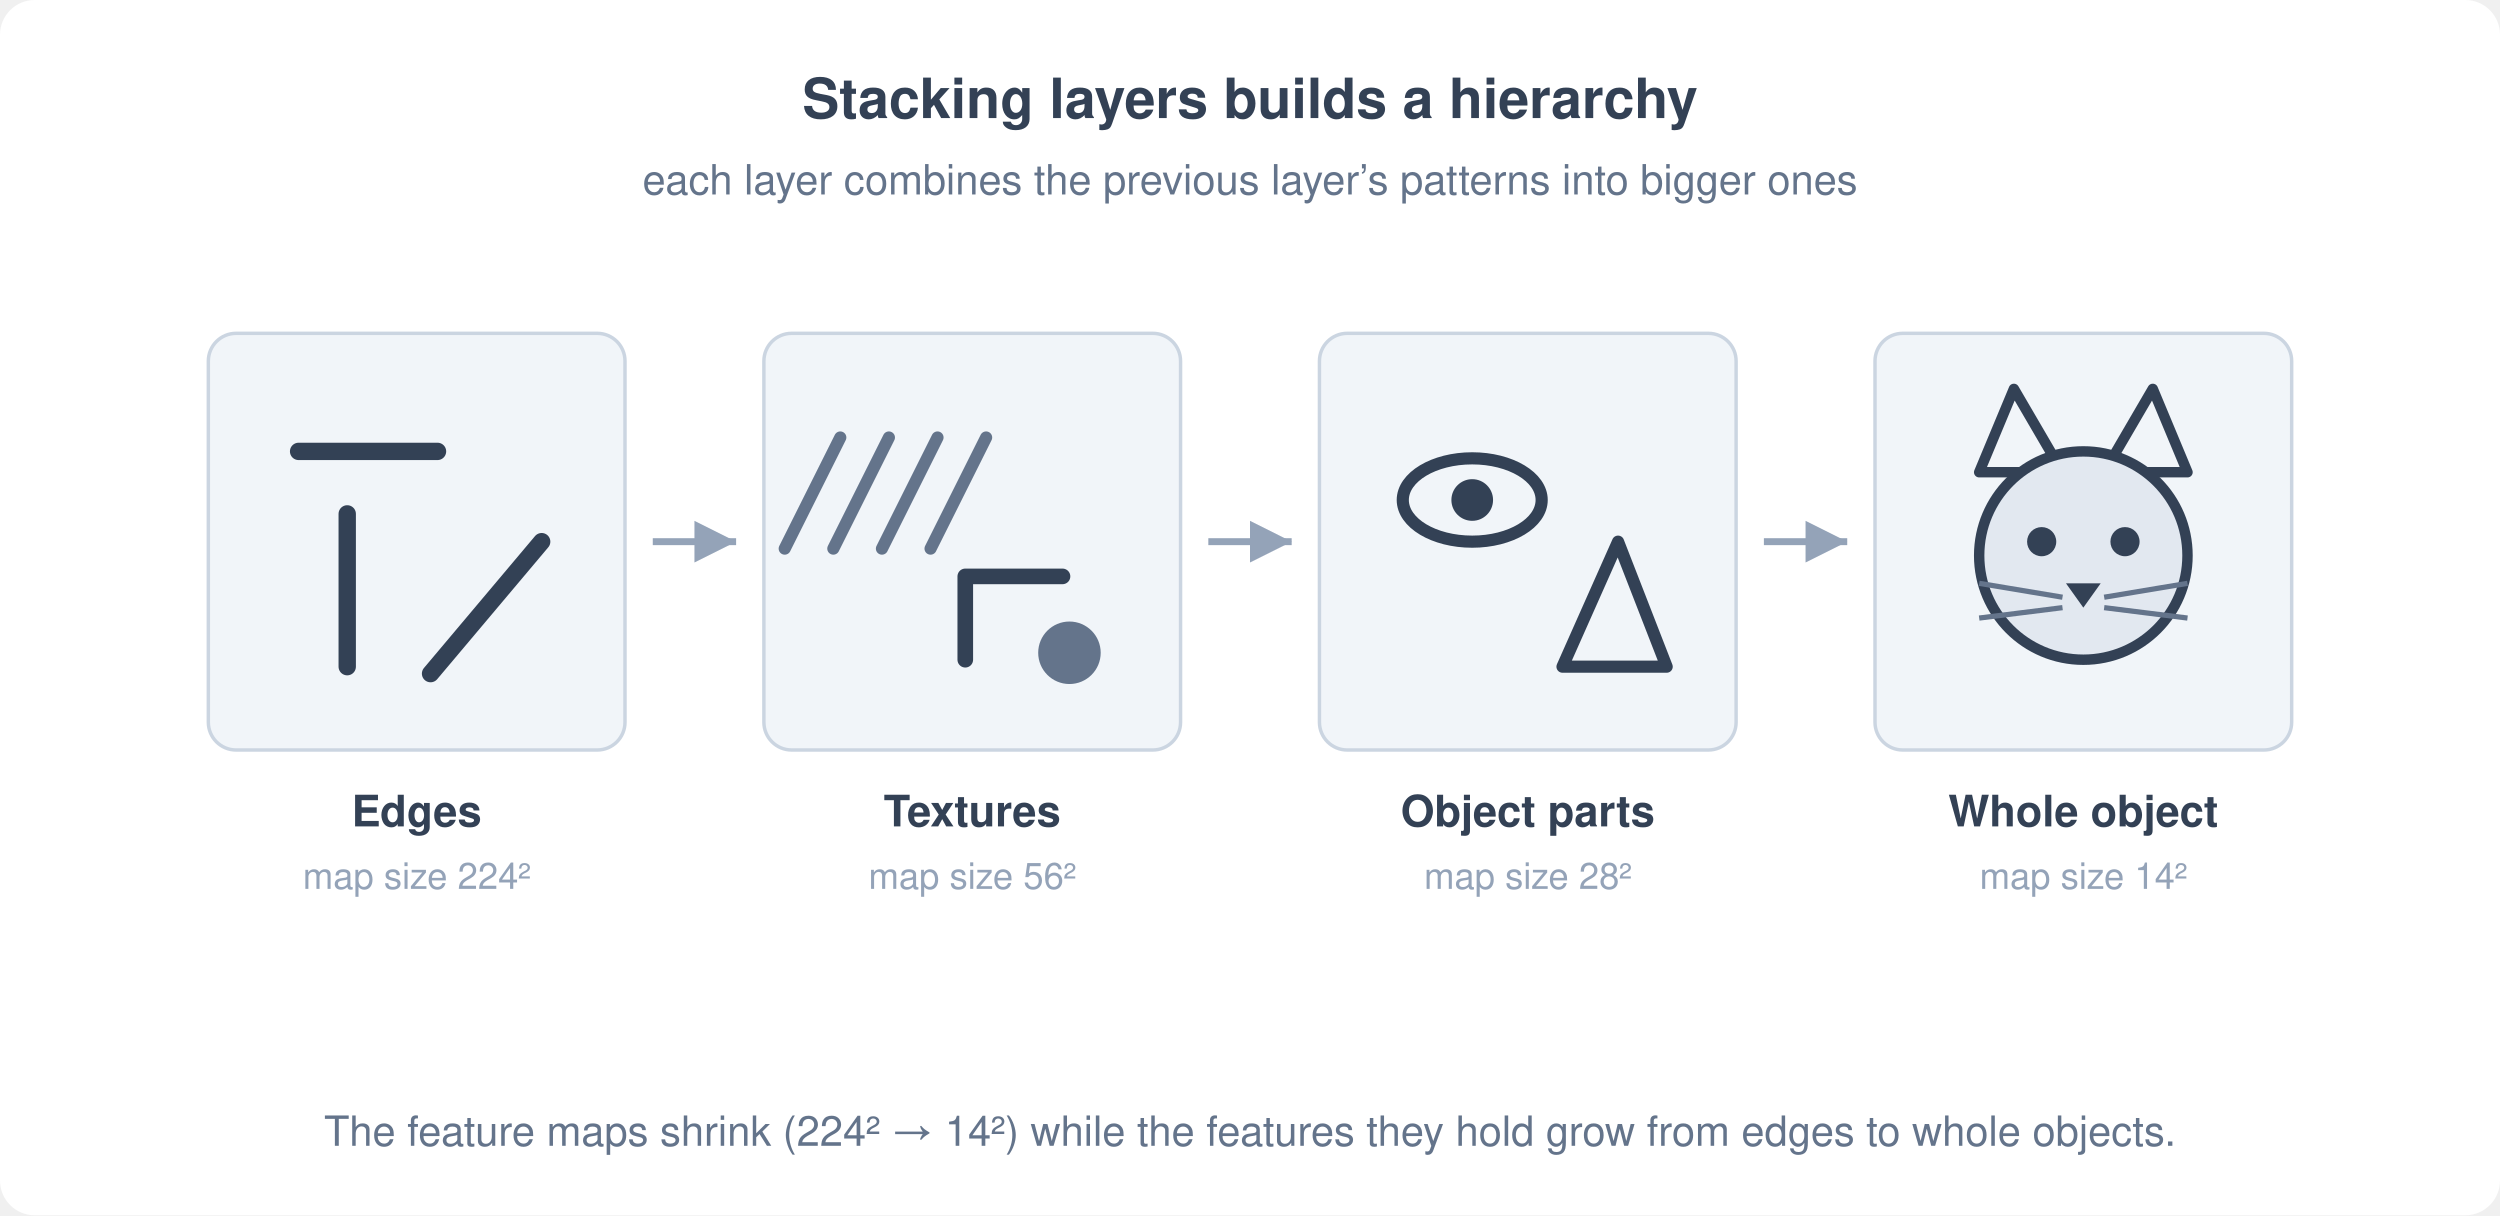
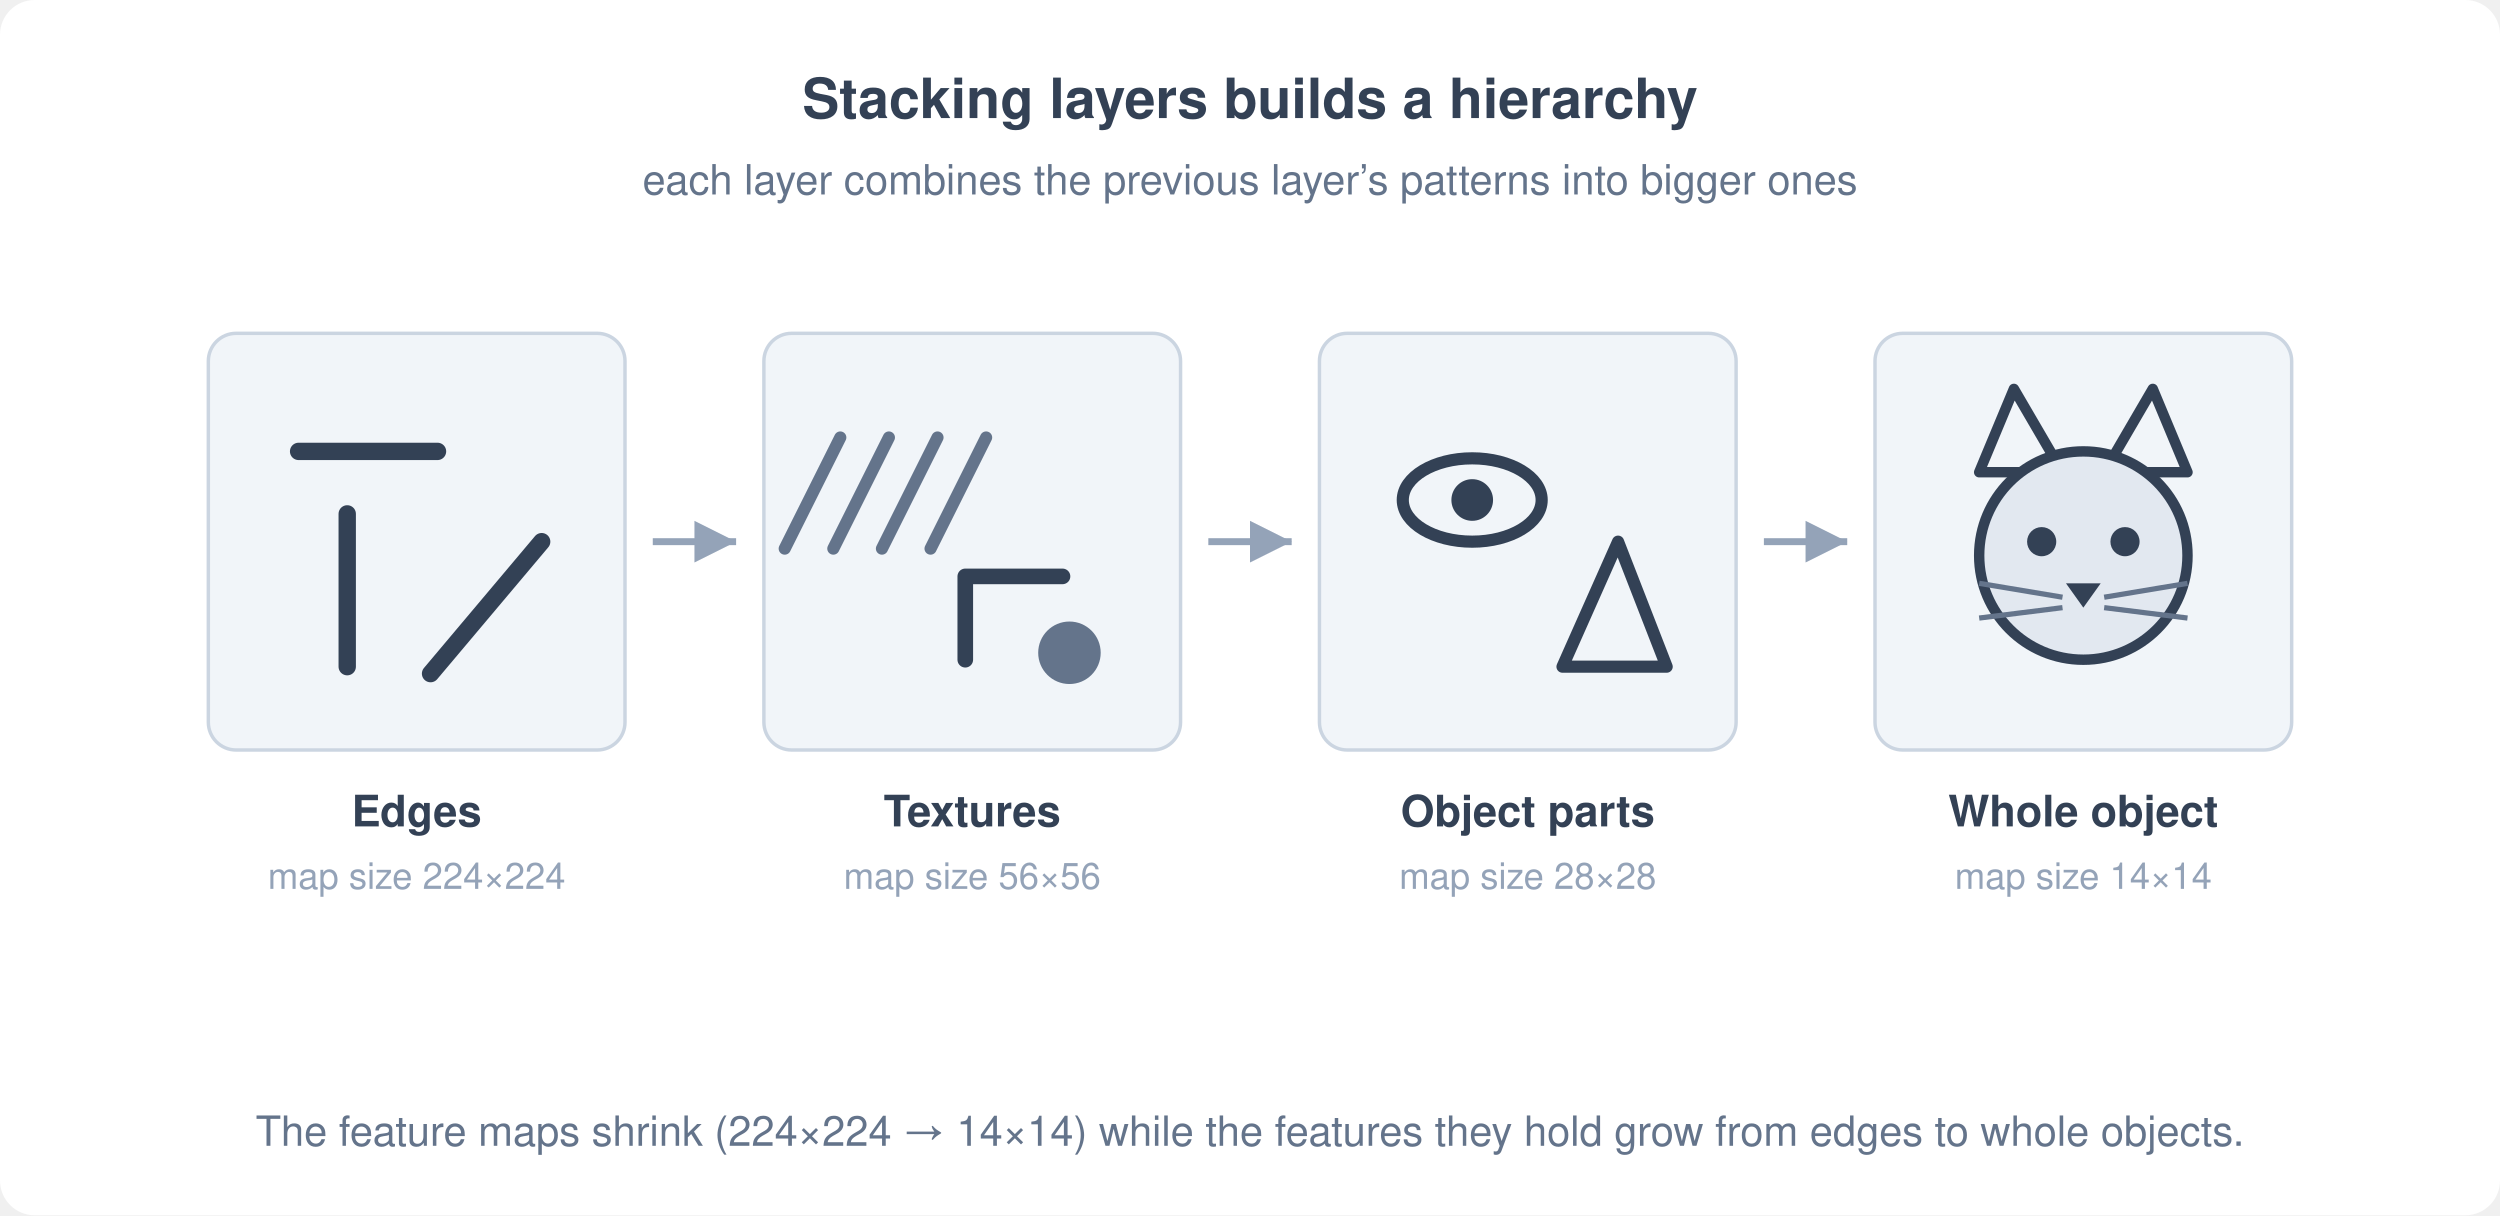
<svg xmlns="http://www.w3.org/2000/svg" viewBox="0 0 720 350" font-family="-apple-system, BlinkMacSystemFont, 'Segoe UI', Helvetica, Arial, sans-serif">
  <defs>
    <marker id="ar" markerWidth="8" markerHeight="8" refX="6" refY="3" orient="auto">
      <path d="M0,0 L6,3 L0,6 Z" fill="#94a3b8" />
    </marker>
  </defs>
  <rect x="0" y="0" width="720" height="350" rx="10" fill="#ffffff" />
  <text x="360.0" y="34" text-anchor="middle" font-size="16" fill="#334155" font-weight="600">Stacking layers builds a hierarchy</text>
  <text x="360.0" y="56" text-anchor="middle" font-size="12" fill="#64748b">each layer combines the previous layer’s patterns into bigger ones</text>
  <rect x="60" y="96" width="120" height="120" rx="8" fill="#f1f5f9" stroke="#cbd5e1" />
  <line x1="86" y1="130" x2="126" y2="130" stroke="#334155" stroke-width="5" stroke-linecap="round" />
  <line x1="100" y1="148" x2="100" y2="192" stroke="#334155" stroke-width="5" stroke-linecap="round" />
  <line x1="124" y1="194" x2="156" y2="156" stroke="#334155" stroke-width="5" stroke-linecap="round" />
  <text x="120.0" y="238" text-anchor="middle" font-size="12.5" fill="#334155" font-weight="600">Edges</text>
-   <text x="120.0" y="256" text-anchor="middle" font-size="10.5" fill="#94a3b8">map size 224²</text>
+   <text x="120.0" y="256" text-anchor="middle" font-size="10.5" fill="#94a3b8">map size 224×224</text>
  <line x1="188" y1="156.0" x2="212" y2="156.0" stroke="#94a3b8" stroke-width="2" marker-end="url(#ar)" />
  <rect x="220" y="96" width="120" height="120" rx="8" fill="#f1f5f9" stroke="#cbd5e1" />
  <line x1="242" y1="126" x2="226" y2="158" stroke="#64748b" stroke-width="3.5" stroke-linecap="round" />
  <line x1="256" y1="126" x2="240" y2="158" stroke="#64748b" stroke-width="3.5" stroke-linecap="round" />
  <line x1="270" y1="126" x2="254" y2="158" stroke="#64748b" stroke-width="3.5" stroke-linecap="round" />
  <line x1="284" y1="126" x2="268" y2="158" stroke="#64748b" stroke-width="3.5" stroke-linecap="round" />
  <path d="M 278 190 L 278 166 L 306 166" fill="none" stroke="#334155" stroke-width="4.5" stroke-linecap="round" stroke-linejoin="round" />
  <circle cx="308" cy="188" r="9" fill="#64748b" />
  <text x="280.0" y="238" text-anchor="middle" font-size="12.5" fill="#334155" font-weight="600">Textures</text>
-   <text x="280.0" y="256" text-anchor="middle" font-size="10.5" fill="#94a3b8">map size 56²</text>
+   <text x="280.0" y="256" text-anchor="middle" font-size="10.5" fill="#94a3b8">map size 56×56</text>
  <line x1="348" y1="156.0" x2="372" y2="156.0" stroke="#94a3b8" stroke-width="2" marker-end="url(#ar)" />
  <rect x="380" y="96" width="120" height="120" rx="8" fill="#f1f5f9" stroke="#cbd5e1" />
  <ellipse cx="424" cy="144" rx="20" ry="12" fill="none" stroke="#334155" stroke-width="3.5" />
  <circle cx="424" cy="144" r="6" fill="#334155" />
  <polygon points="450,192 466,156 480,192" fill="none" stroke="#334155" stroke-width="3.5" stroke-linejoin="round" />
  <text x="440.0" y="238" text-anchor="middle" font-size="12.5" fill="#334155" font-weight="600">Object parts</text>
-   <text x="440.0" y="256" text-anchor="middle" font-size="10.5" fill="#94a3b8">map size 28²</text>
+   <text x="440.0" y="256" text-anchor="middle" font-size="10.5" fill="#94a3b8">map size 28×28</text>
  <line x1="508" y1="156.0" x2="532" y2="156.0" stroke="#94a3b8" stroke-width="2" marker-end="url(#ar)" />
  <rect x="540" y="96" width="120" height="120" rx="8" fill="#f1f5f9" stroke="#cbd5e1" />
  <polygon points="570,136 580,112 594,136" fill="#f1f5f9" stroke="#334155" stroke-width="3" stroke-linejoin="round" />
  <polygon points="630,136 620,112 606,136" fill="#f1f5f9" stroke="#334155" stroke-width="3" stroke-linejoin="round" />
  <circle cx="600" cy="160" r="30" fill="#e2e8f0" stroke="#334155" stroke-width="3" />
  <circle cx="588" cy="156" r="4.2" fill="#334155" />
  <circle cx="612" cy="156" r="4.2" fill="#334155" />
  <polygon points="595,168 605,168 600,175" fill="#334155" />
  <line x1="594" y1="172" x2="570" y2="168" stroke="#64748b" stroke-width="1.5" />
  <line x1="594" y1="175" x2="570" y2="178" stroke="#64748b" stroke-width="1.5" />
  <line x1="606" y1="172" x2="630" y2="168" stroke="#64748b" stroke-width="1.5" />
  <line x1="606" y1="175" x2="630" y2="178" stroke="#64748b" stroke-width="1.5" />
  <text x="600.0" y="238" text-anchor="middle" font-size="12.5" fill="#334155" font-weight="600">Whole object</text>
-   <text x="600.0" y="256" text-anchor="middle" font-size="10.5" fill="#94a3b8">map size 14²</text>
-   <text x="360.0" y="330" text-anchor="middle" font-size="12" fill="#64748b">The feature maps shrink (224² → 14²) while the features they hold grow from edges to whole objects.</text>
+   <text x="600.0" y="256" text-anchor="middle" font-size="10.5" fill="#94a3b8">map size 14×14</text>
+   <text x="360.0" y="330" text-anchor="middle" font-size="12" fill="#64748b">The feature maps shrink (224×224 → 14×14) while the features they hold grow from edges to whole objects.</text>
</svg>
